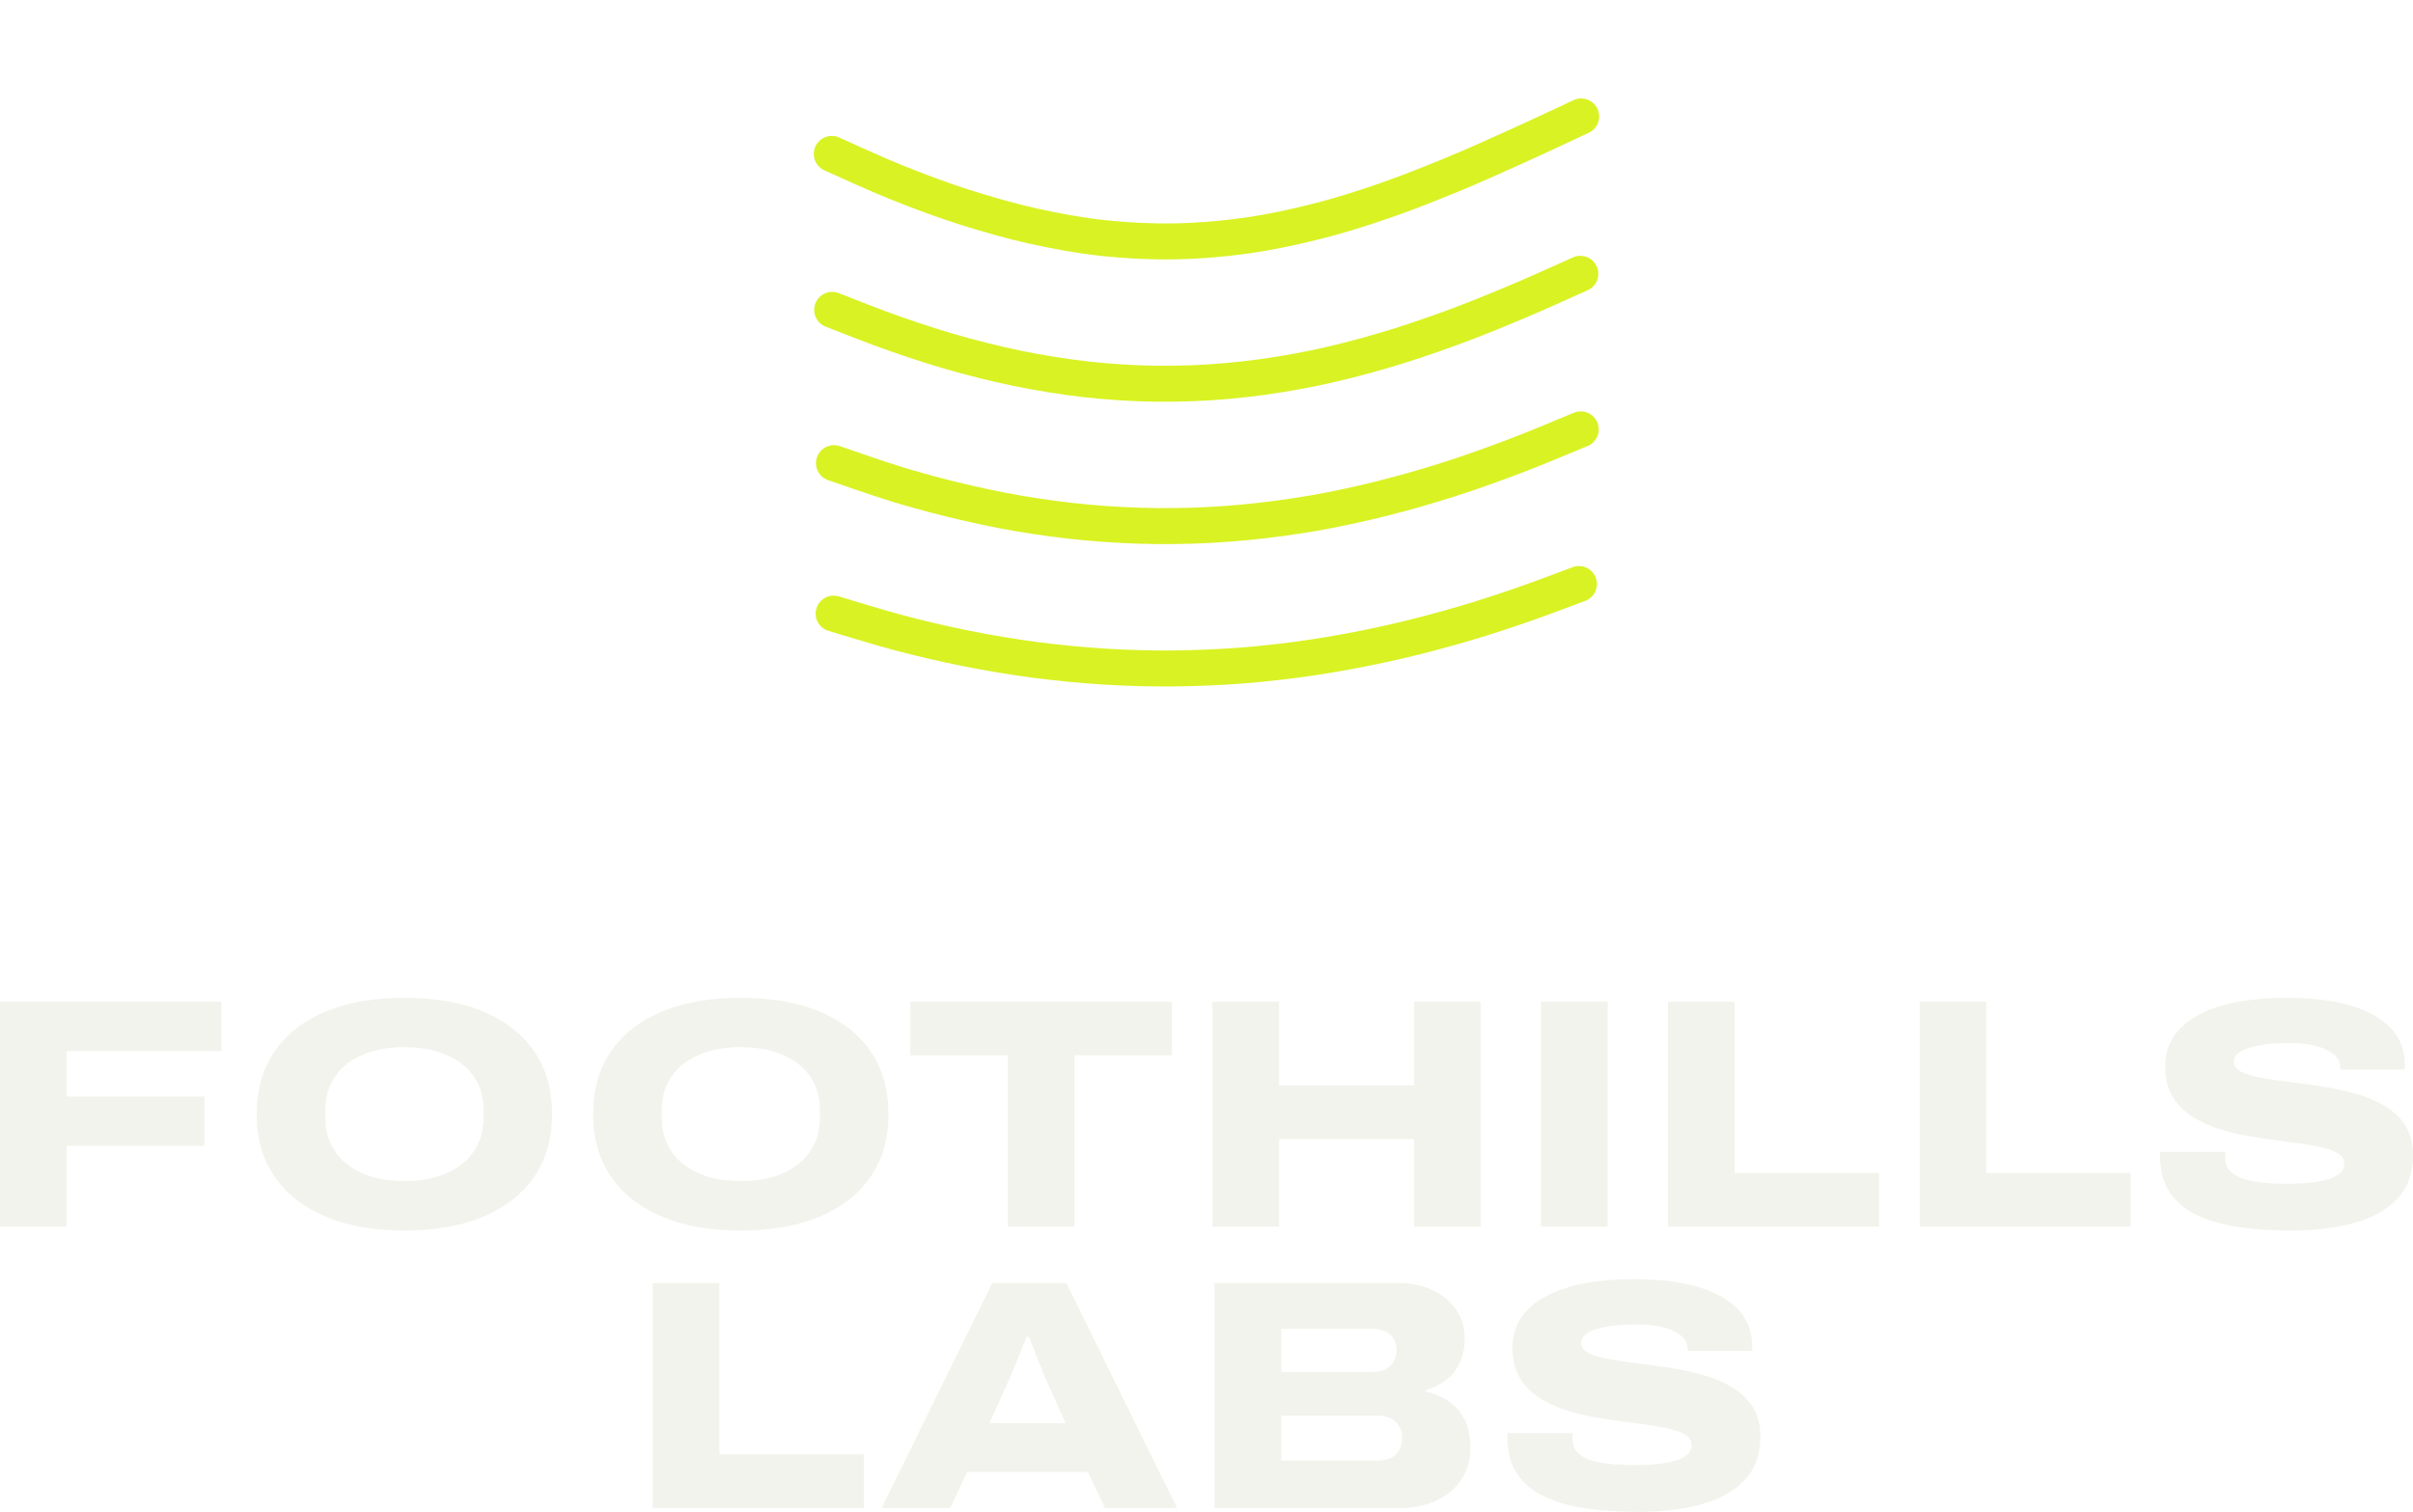
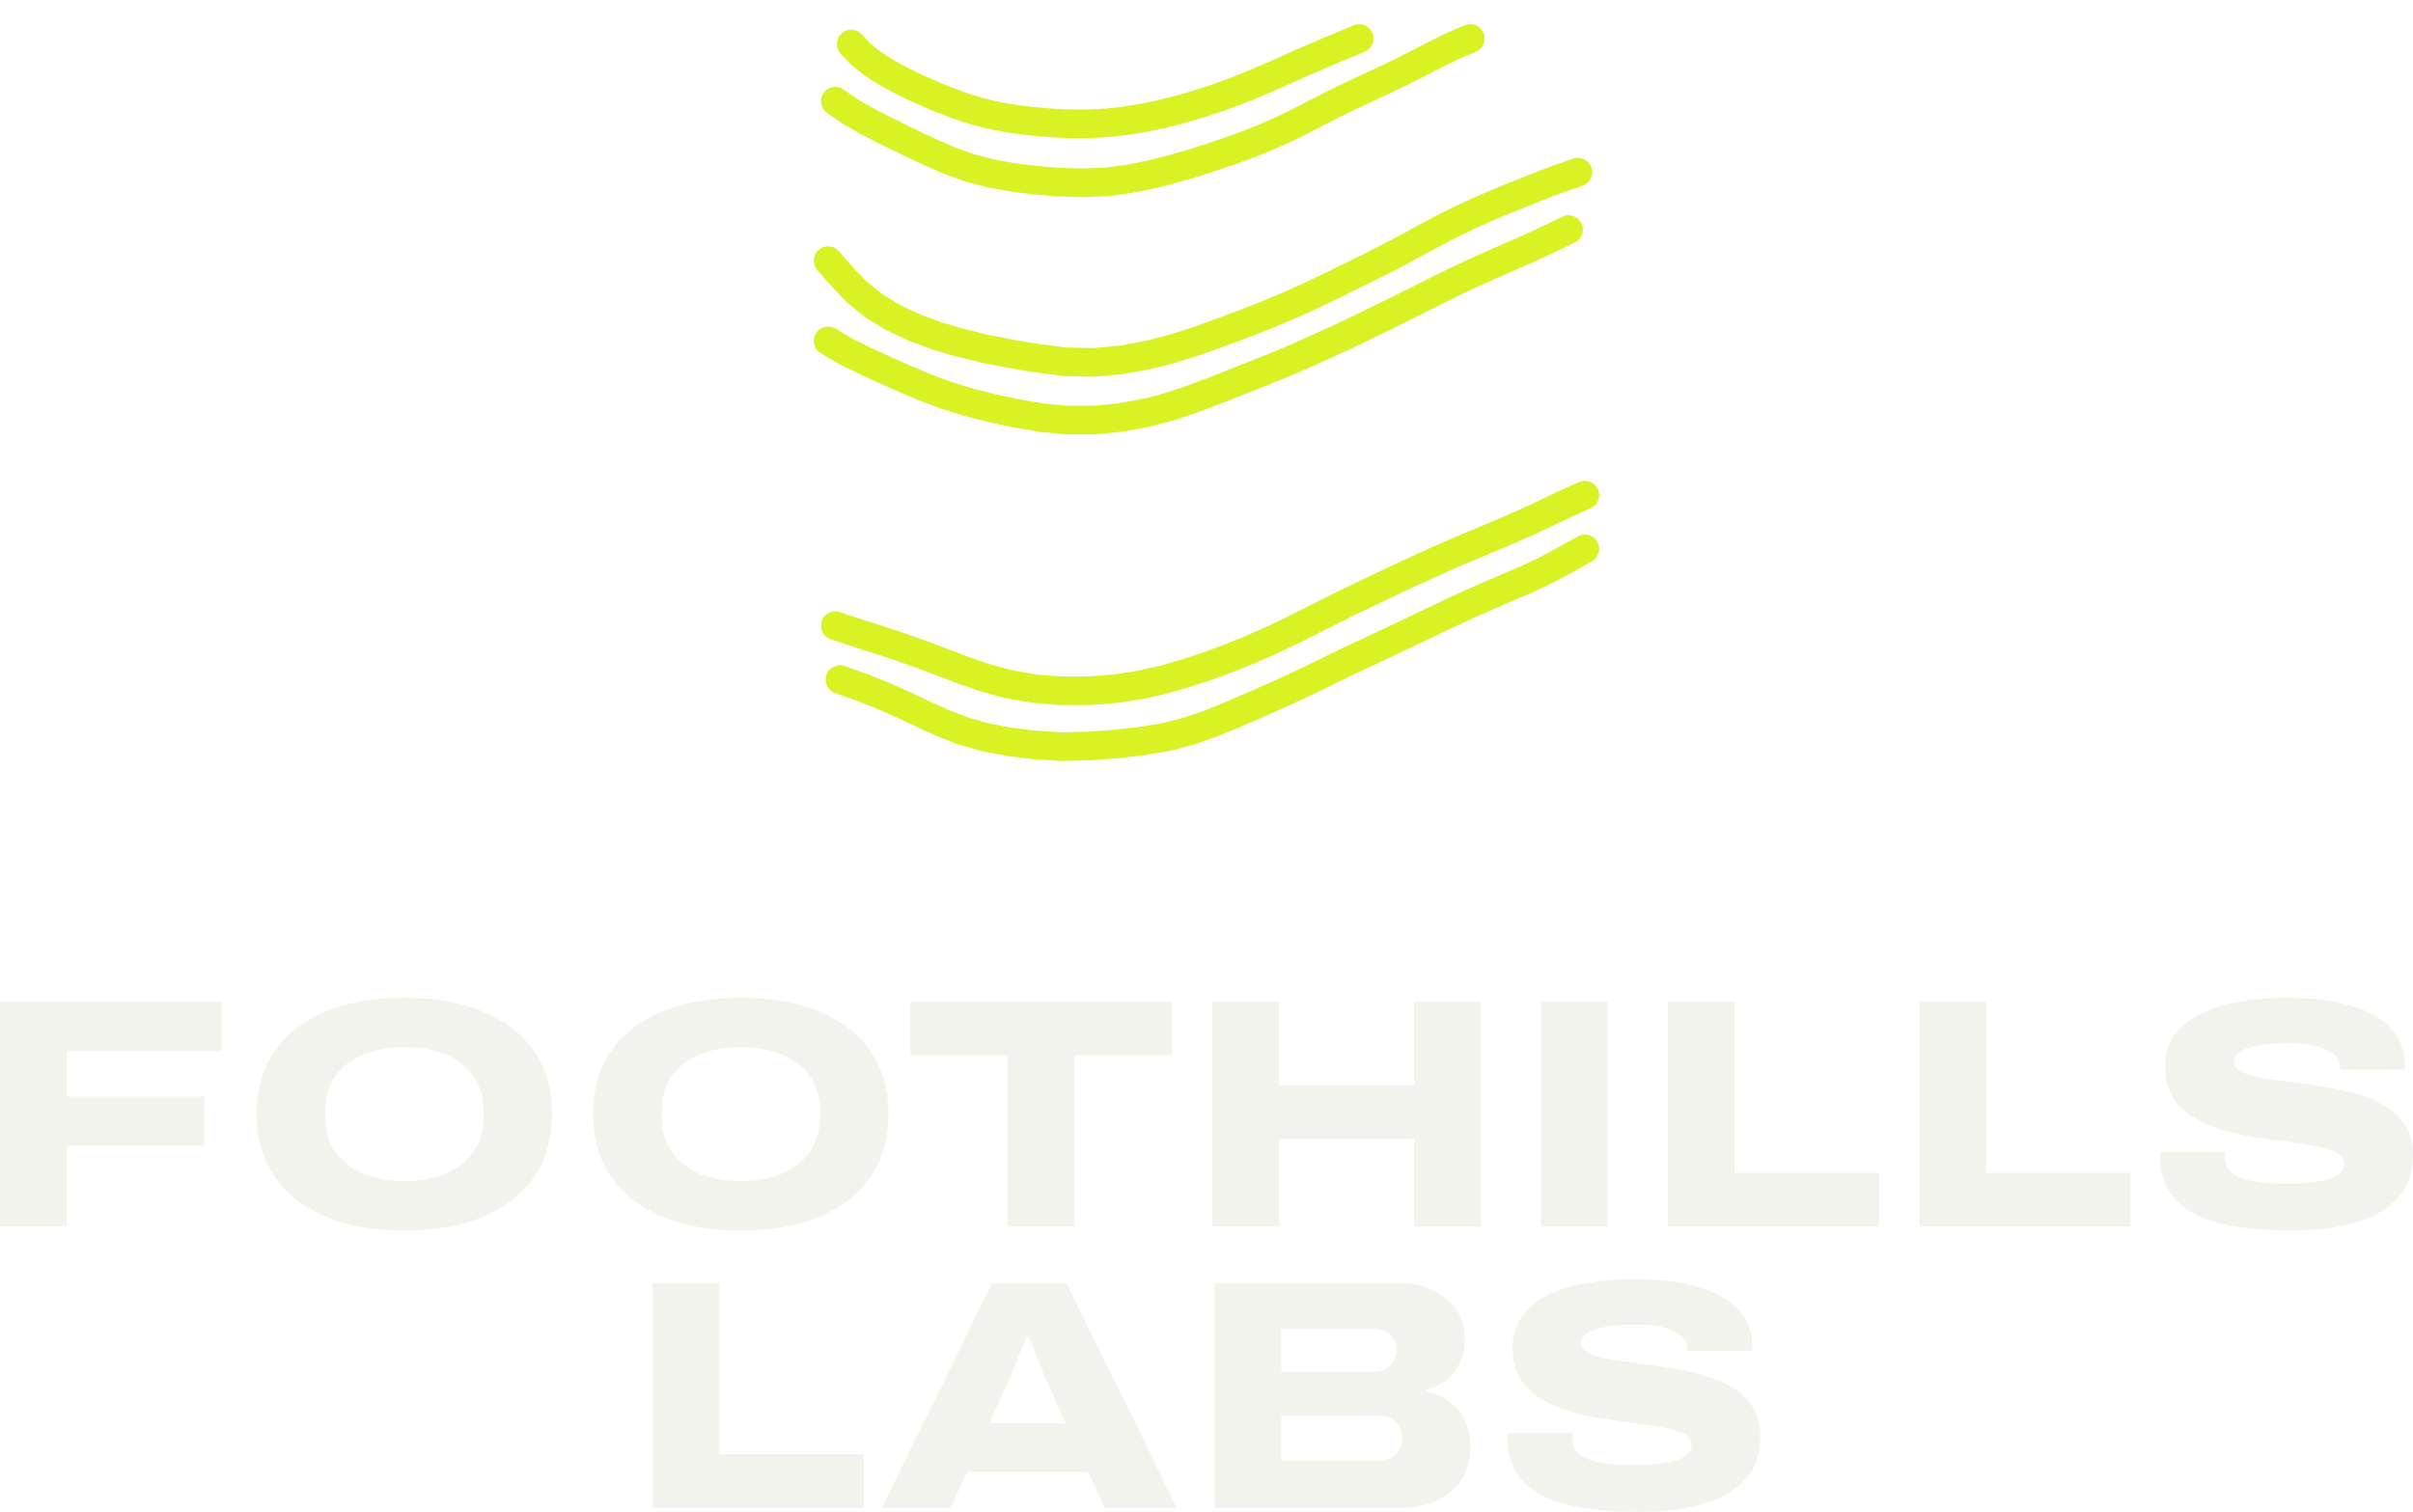
<svg xmlns="http://www.w3.org/2000/svg" viewBox="0 0 294.95 184.86" width="294.95" height="184.86" role="img" aria-label="Foothills Labs">
  <g transform="translate(99.47 0)">
-     <g fill="none" stroke="#D9F224" stroke-width="4.4" stroke-linecap="round" stroke-linejoin="round">
-       <path d="M2.2 18.82C3.53 19.41 7.49 21.25 10.2 22.33C12.89 23.41 15.63 24.43 18.39 25.32C21.17 26.19 23.97 27.01 26.8 27.64C29.64 28.27 32.53 28.8 35.41 29.11C38.3 29.42 41.22 29.56 44.13 29.51C47.03 29.46 49.95 29.22 52.83 28.81C55.7 28.41 58.56 27.8 61.38 27.09C64.2 26.39 66.98 25.5 69.74 24.55C72.48 23.6 75.19 22.52 77.88 21.42C80.57 20.31 83.23 19.11 85.88 17.91C88.53 16.72 92.48 14.85 93.8 14.24" />
-       <path d="M2.25 37.89C3.59 38.4 7.6 40.02 10.32 40.95C13.03 41.89 15.78 42.77 18.55 43.52C21.33 44.27 24.13 44.93 26.96 45.44C29.78 45.95 32.64 46.36 35.51 46.6C38.36 46.85 41.25 46.96 44.13 46.91C46.99 46.88 49.88 46.69 52.73 46.36C55.58 46.04 58.42 45.57 61.25 44.99C64.06 44.4 66.84 43.68 69.6 42.87C72.36 42.07 75.09 41.13 77.79 40.15C80.49 39.17 83.16 38.08 85.8 36.97C88.46 35.86 92.38 34.06 93.7 33.48" />
-       <path d="M2.47 56.63C3.82 57.08 7.84 58.52 10.57 59.34C13.29 60.15 16.05 60.89 18.83 61.52C21.6 62.16 24.4 62.71 27.22 63.13C30.03 63.55 32.87 63.88 35.7 64.07C38.54 64.27 41.4 64.36 44.24 64.32C47.08 64.29 49.93 64.13 52.76 63.86C55.59 63.59 58.42 63.2 61.23 62.72C64.03 62.22 66.82 61.62 69.58 60.92C72.34 60.23 75.08 59.43 77.79 58.57C80.5 57.7 83.18 56.73 85.84 55.72C88.51 54.71 92.44 53.03 93.75 52.5" />
-       <path d="M2.43 75.03C3.78 75.42 7.82 76.69 10.55 77.41C13.28 78.13 16.04 78.77 18.81 79.32C21.57 79.87 24.37 80.33 27.16 80.7C29.96 81.06 32.78 81.34 35.6 81.51C38.41 81.68 41.24 81.76 44.06 81.73C46.88 81.7 49.71 81.58 52.53 81.36C55.34 81.13 58.15 80.81 60.94 80.39C63.73 79.97 66.51 79.46 69.27 78.86C72.03 78.28 74.77 77.58 77.5 76.82C80.21 76.07 82.91 75.22 85.58 74.31C88.26 73.41 92.21 71.89 93.53 71.41" />
+     <g fill="none" stroke="#D9F224" stroke-width="3.5" stroke-linecap="round" stroke-linejoin="round">
+       <path d="M94.25 60.54L91.82 61.62L89.41 62.78L87.06 63.88L84.54 64.99L82.11 66L79.68 67.02L77.23 68.08L74.77 69.18L72.39 70.28L69.97 71.42L67.54 72.58L65.11 73.74L62.74 74.92L60.48 76.07L58.05 77.28L55.62 78.43L53.19 79.49L50.76 80.47L48.12 81.45L45.46 82.31L42.78 83.09L39.87 83.75L36.85 84.21L33.54 84.46L30 84.45L26.88 84.19L23.82 83.65L20.95 82.88L18.36 81.98L15.88 81.04L13.23 80.04L10.61 79.11L7.94 78.23L5.28 77.38L2.63 76.5" />
+       <path d="M1.75 41.68L3.96 42.99L6.39 44.18L8.81 45.29L11.24 46.37L13.67 47.39L16.32 48.37L18.97 49.19L21.84 49.92L24.71 50.53L27.8 51.06L30.89 51.36L34.42 51.35L37.51 51.04L40.6 50.48L43.42 49.74L46.08 48.86L48.56 47.93L51.21 46.89L53.63 45.93L56.24 44.89L58.71 43.86L61.14 42.78L63.57 41.67L66 40.54L68.4 39.37L70.65 38.27L73.06 37.07L75.49 35.86L77.75 34.73L80.12 33.6L82.55 32.5L85 31.42L87.51 30.32L89.89 29.22L92.26 28.07" />
+       <path d="M66.67 4.71L65.06 5.38L63.35 6.09L61.58 6.85L59.88 7.58L58.27 8.3L56.5 9.09L54.87 9.79L53.19 10.5L51.43 11.2L49.66 11.85L47.88 12.45L45.9 13.06L44.13 13.54L42.15 14.03L40.16 14.43L37.95 14.78L35.74 15.03L33.54 15.14L31.11 15.13L28.9 15.02L26.69 14.83L24.49 14.55L22.5 14.21L20.51 13.75L18.53 13.17L16.76 12.53L14.99 11.83L13.37 11.12L11.68 10.34L10.14 9.55L8.59 8.69L7.05 7.68L5.72 6.61L4.58 5.38" />
+       <path d="M94.25 67.11L92.04 68.35L89.69 69.62L87.37 70.73L84.8 71.83L82.33 72.89L79.9 73.97L77.47 75.1L75.07 76.24L72.75 77.35L70.41 78.46L67.98 79.6L65.55 80.74L63.13 81.92L60.73 83.09L58.41 84.19L55.97 85.29L53.46 86.4L50.99 87.46L48.56 88.45L45.9 89.38L43.03 90.12L40.16 90.6L36.85 90.98L33.54 91.22L30.23 91.29L26.91 91.08L23.82 90.69L20.95 90.14L18.08 89.31L15.66 88.35L13.23 87.25L10.8 86.1L8.37 85.03L5.72 83.98L3.2 83.09" />
+       <path d="M1.75 31.87L3.48 33.85L5.28 35.72L7.33 37.38L9.7 38.83L12.27 40.03L14.99 41.05L17.86 41.9L20.95 42.64L24.04 43.25L27.19 43.78L30.67 44.23L34.2 44.31L37.51 44.01L40.82 43.41L43.69 42.68L46.56 41.78L49.44 40.75L52.09 39.77L54.83 38.71L57.51 37.6L60.04 36.48L62.68 35.23L65.11 34.04L67.74 32.75L70.19 31.51L72.62 30.23L75.05 28.9L77.47 27.62L80.08 26.35L82.57 25.24L85.23 24.14L87.99 23.04L90.72 21.98L93.39 21.05" />
+       <path d="M80.25 4.71L78.12 5.6L75.93 6.69L73.94 7.71L71.96 8.72L69.75 9.78L67.76 10.71L65.55 11.74L63.57 12.71L61.51 13.76L59.37 14.87L57.39 15.84L55.18 16.81L52.97 17.7L50.76 18.49L48.43 19.28L46.12 20.01L43.69 20.71L41.26 21.32L38.61 21.86L35.96 22.22L32.87 22.36L29.78 22.26L26.91 22.01L24.27 21.68L21.62 21.2L19.19 20.57L16.82 19.72L14.74 18.84L12.57 17.83L10.56 16.85L8.37 15.78L6.39 14.75L4.4 13.6L2.63 12.37" />
    </g>
  </g>
  <g fill="#F2F3EC" transform="translate(-3.38 149.98)">
    <path d="M3.38 0V-27.5H30.45V-21.47H11.53V-15.91H28.36V-9.88H11.53V0Z M52.8 0.48Q47.26 0.48 43.21 -1.21Q39.15 -2.91 36.96 -6.09Q34.76 -9.27 34.76 -13.74Q34.76 -18.25 36.96 -21.44Q39.15 -24.62 43.21 -26.3Q47.26 -27.98 52.8 -27.98Q58.4 -27.98 62.44 -26.3Q66.47 -24.62 68.67 -21.44Q70.86 -18.25 70.86 -13.74Q70.86 -9.27 68.67 -6.09Q66.47 -2.91 62.44 -1.21Q58.4 0.48 52.8 0.48ZM52.81 -5.56Q54.97 -5.56 56.74 -6.08Q58.52 -6.61 59.81 -7.62Q61.1 -8.62 61.79 -10.07Q62.49 -11.51 62.49 -13.32V-14.26Q62.49 -16.06 61.79 -17.49Q61.1 -18.92 59.81 -19.92Q58.52 -20.91 56.74 -21.43Q54.97 -21.95 52.81 -21.95Q50.66 -21.95 48.88 -21.43Q47.11 -20.91 45.82 -19.92Q44.53 -18.92 43.84 -17.49Q43.15 -16.06 43.15 -14.26V-13.32Q43.15 -11.51 43.84 -10.07Q44.53 -8.62 45.82 -7.62Q47.11 -6.61 48.88 -6.08Q50.66 -5.56 52.81 -5.56Z M93.92 0.48Q88.38 0.48 84.33 -1.21Q80.27 -2.91 78.08 -6.09Q75.88 -9.27 75.88 -13.74Q75.88 -18.25 78.08 -21.44Q80.27 -24.62 84.33 -26.3Q88.38 -27.98 93.92 -27.98Q99.52 -27.98 103.56 -26.3Q107.59 -24.62 109.79 -21.44Q111.98 -18.25 111.98 -13.74Q111.98 -9.27 109.79 -6.09Q107.59 -2.91 103.56 -1.21Q99.52 0.48 93.92 0.48ZM93.93 -5.56Q96.09 -5.56 97.86 -6.08Q99.64 -6.61 100.93 -7.62Q102.22 -8.62 102.91 -10.07Q103.61 -11.51 103.61 -13.32V-14.26Q103.61 -16.06 102.91 -17.49Q102.22 -18.92 100.93 -19.92Q99.64 -20.91 97.86 -21.43Q96.09 -21.95 93.93 -21.95Q91.78 -21.95 90 -21.43Q88.23 -20.91 86.94 -19.92Q85.65 -18.92 84.96 -17.49Q84.27 -16.06 84.27 -14.26V-13.32Q84.27 -11.51 84.96 -10.07Q85.65 -8.62 86.94 -7.62Q88.23 -6.61 90 -6.08Q91.78 -5.56 93.93 -5.56Z M126.57 0V-20.95H114.65V-27.5H146.63V-20.95H134.72V0Z M151.58 0V-27.5H159.73V-17.27H176.23V-27.5H184.38V0H176.23V-10.71H159.73V0Z M191.74 0V-27.5H199.89V0Z M207.26 0V-27.5H215.41V-6.56H233.06V0Z M238.02 0V-27.5H246.17V-6.56H263.82V0Z M283.46 0.48Q280.1 0.48 277.19 0.08Q274.27 -0.32 272.08 -1.33Q269.89 -2.33 268.65 -4.12Q267.41 -5.91 267.41 -8.67Q267.41 -8.75 267.41 -8.88Q267.41 -9.01 267.45 -9.14H275.43Q275.39 -8.98 275.38 -8.8Q275.37 -8.62 275.37 -8.43Q275.37 -7.21 276.3 -6.51Q277.23 -5.81 278.92 -5.52Q280.62 -5.24 282.86 -5.24Q283.81 -5.24 284.79 -5.29Q285.78 -5.35 286.69 -5.5Q287.61 -5.64 288.34 -5.91Q289.07 -6.19 289.5 -6.62Q289.94 -7.05 289.94 -7.66Q289.94 -8.53 289.02 -9.03Q288.1 -9.53 286.53 -9.83Q284.97 -10.13 283.02 -10.37Q281.08 -10.61 278.99 -10.94Q276.9 -11.26 274.96 -11.84Q273.01 -12.42 271.45 -13.39Q269.88 -14.35 268.96 -15.87Q268.04 -17.38 268.04 -19.57Q268.04 -21.75 269.15 -23.33Q270.25 -24.92 272.25 -25.95Q274.24 -26.99 276.96 -27.48Q279.68 -27.98 282.88 -27.98Q286.15 -27.98 288.81 -27.48Q291.46 -26.97 293.37 -25.95Q295.28 -24.93 296.31 -23.39Q297.33 -21.84 297.33 -19.76V-19.2H289.44V-19.53Q289.44 -20.37 288.71 -21.01Q287.99 -21.66 286.61 -22.05Q285.24 -22.44 283.26 -22.44Q280.91 -22.44 279.39 -22.14Q277.87 -21.85 277.15 -21.34Q276.43 -20.83 276.43 -20.22Q276.43 -19.41 277.35 -18.93Q278.27 -18.46 279.83 -18.19Q281.4 -17.91 283.35 -17.67Q285.29 -17.44 287.38 -17.11Q289.46 -16.78 291.41 -16.23Q293.36 -15.69 294.92 -14.73Q296.49 -13.78 297.41 -12.33Q298.33 -10.88 298.33 -8.75Q298.33 -5.45 296.41 -3.41Q294.49 -1.37 291.14 -0.45Q287.78 0.48 283.46 0.48Z" />
  </g>
  <g fill="#F2F3EC" transform="translate(76.4 184.38)">
    <path d="M3.38 0V-27.5H11.53V-6.56H29.18V0Z M31.37 0 44.89 -27.5H53.95L67.47 0H58.66L56.58 -4.41H41.82L39.76 0ZM44.55 -10.37H53.85L51.35 -15.96Q51.19 -16.33 50.91 -17.02Q50.63 -17.71 50.32 -18.49Q50.02 -19.27 49.76 -19.94Q49.51 -20.61 49.38 -20.93H49.08Q48.79 -20.2 48.4 -19.24Q48.02 -18.29 47.66 -17.4Q47.31 -16.5 47.05 -15.94Z M72.06 0V-27.5H94.67Q96.91 -27.5 98.71 -26.64Q100.52 -25.78 101.58 -24.26Q102.63 -22.74 102.63 -20.72Q102.63 -18.92 101.99 -17.64Q101.35 -16.36 100.26 -15.57Q99.18 -14.77 97.85 -14.38V-14.22Q99.4 -13.9 100.64 -13.06Q101.88 -12.23 102.6 -10.84Q103.33 -9.45 103.33 -7.43Q103.33 -5.07 102.19 -3.41Q101.05 -1.75 99.11 -0.87Q97.18 0 94.8 0ZM80.21 -5.8H92.08Q93.36 -5.8 94.17 -6.49Q94.98 -7.19 94.98 -8.63Q94.98 -9.4 94.63 -10Q94.28 -10.61 93.61 -10.95Q92.93 -11.28 91.97 -11.28H80.21ZM80.21 -16.64H91.41Q92.34 -16.64 92.97 -16.97Q93.61 -17.31 93.96 -17.92Q94.3 -18.53 94.3 -19.36Q94.3 -20.53 93.51 -21.22Q92.72 -21.9 91.51 -21.9H80.21Z M123.9 0.48Q120.54 0.48 117.63 0.08Q114.71 -0.32 112.52 -1.33Q110.33 -2.33 109.09 -4.12Q107.85 -5.91 107.85 -8.67Q107.85 -8.75 107.85 -8.88Q107.85 -9.01 107.89 -9.14H115.87Q115.83 -8.98 115.82 -8.8Q115.81 -8.62 115.81 -8.43Q115.81 -7.21 116.74 -6.51Q117.67 -5.81 119.36 -5.52Q121.06 -5.24 123.3 -5.24Q124.25 -5.24 125.23 -5.29Q126.22 -5.35 127.13 -5.5Q128.05 -5.64 128.78 -5.91Q129.51 -6.19 129.94 -6.62Q130.38 -7.05 130.38 -7.66Q130.38 -8.53 129.46 -9.03Q128.54 -9.53 126.97 -9.83Q125.41 -10.13 123.46 -10.37Q121.52 -10.61 119.43 -10.94Q117.34 -11.26 115.4 -11.84Q113.45 -12.42 111.89 -13.39Q110.32 -14.35 109.4 -15.87Q108.48 -17.38 108.48 -19.57Q108.48 -21.75 109.59 -23.33Q110.69 -24.92 112.69 -25.95Q114.68 -26.99 117.4 -27.48Q120.12 -27.98 123.32 -27.98Q126.59 -27.98 129.25 -27.48Q131.9 -26.97 133.81 -25.95Q135.72 -24.93 136.75 -23.39Q137.77 -21.84 137.77 -19.76V-19.2H129.88V-19.53Q129.88 -20.37 129.15 -21.01Q128.43 -21.66 127.05 -22.05Q125.68 -22.44 123.7 -22.44Q121.35 -22.44 119.83 -22.14Q118.31 -21.85 117.59 -21.34Q116.87 -20.83 116.87 -20.22Q116.87 -19.41 117.79 -18.93Q118.71 -18.46 120.27 -18.19Q121.84 -17.91 123.79 -17.67Q125.73 -17.44 127.82 -17.11Q129.9 -16.78 131.85 -16.23Q133.8 -15.69 135.36 -14.73Q136.93 -13.78 137.85 -12.33Q138.77 -10.88 138.77 -8.75Q138.77 -5.45 136.85 -3.41Q134.93 -1.37 131.58 -0.45Q128.22 0.48 123.9 0.48Z" />
  </g>
</svg>
